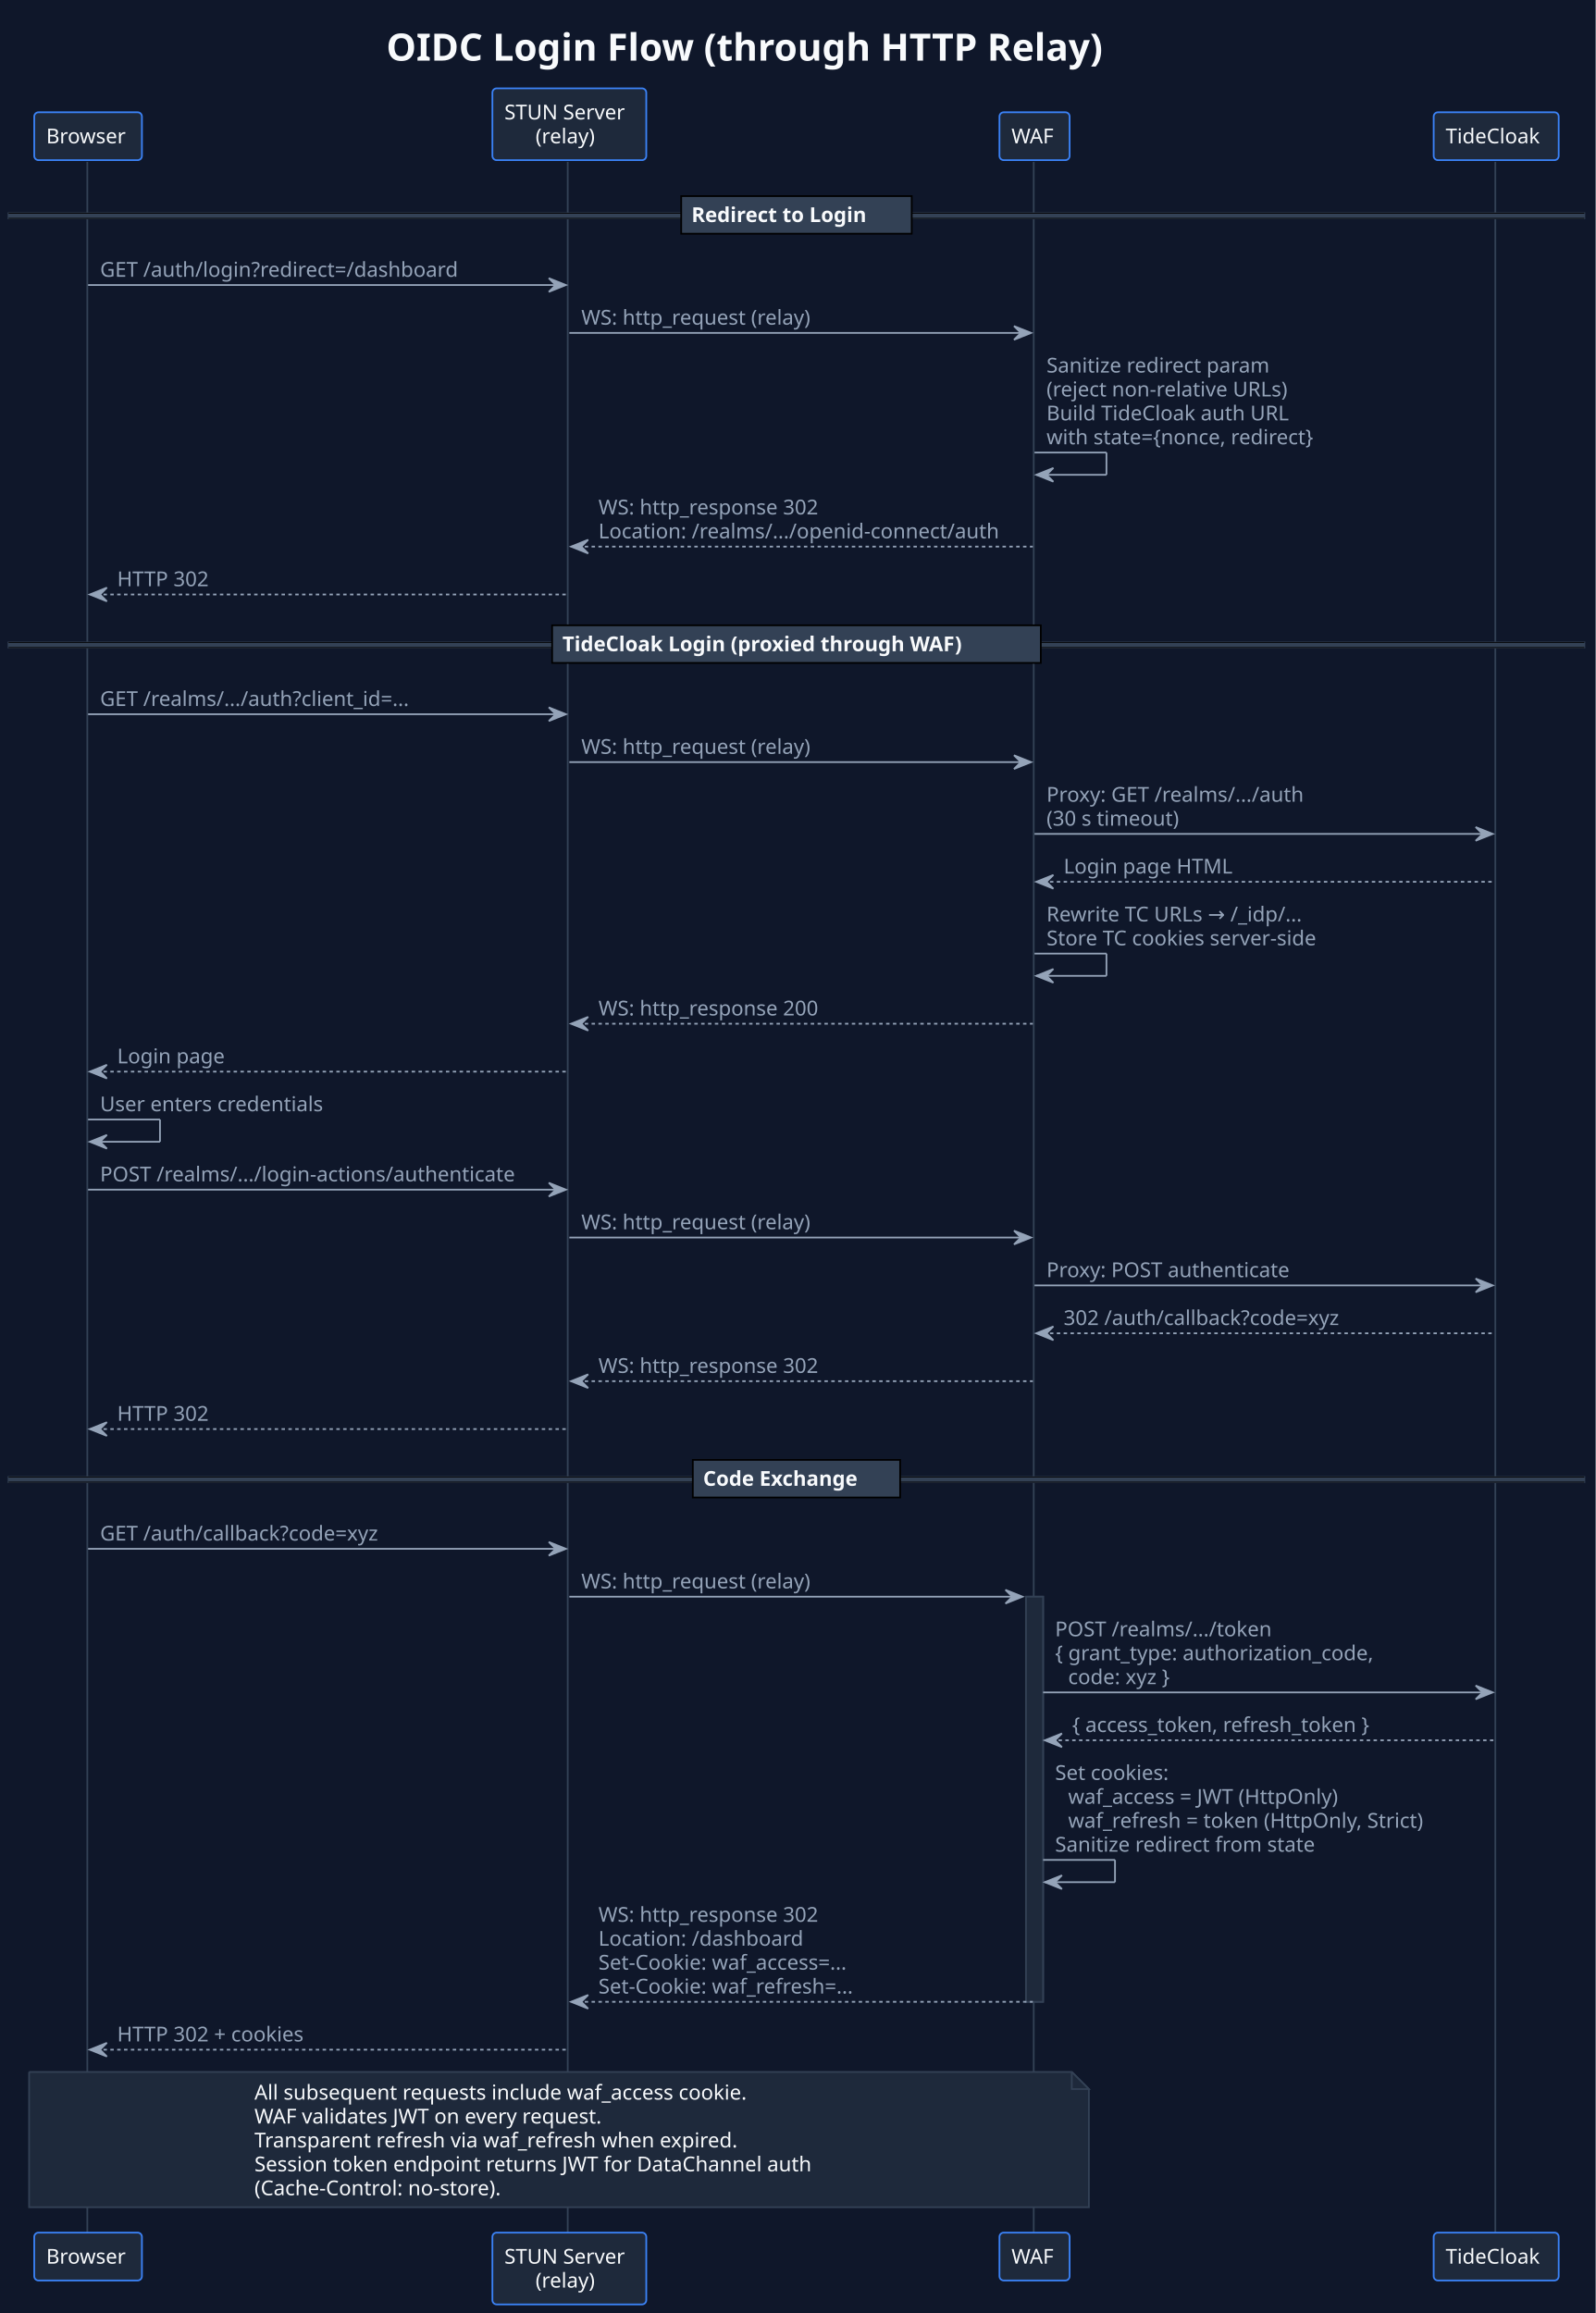
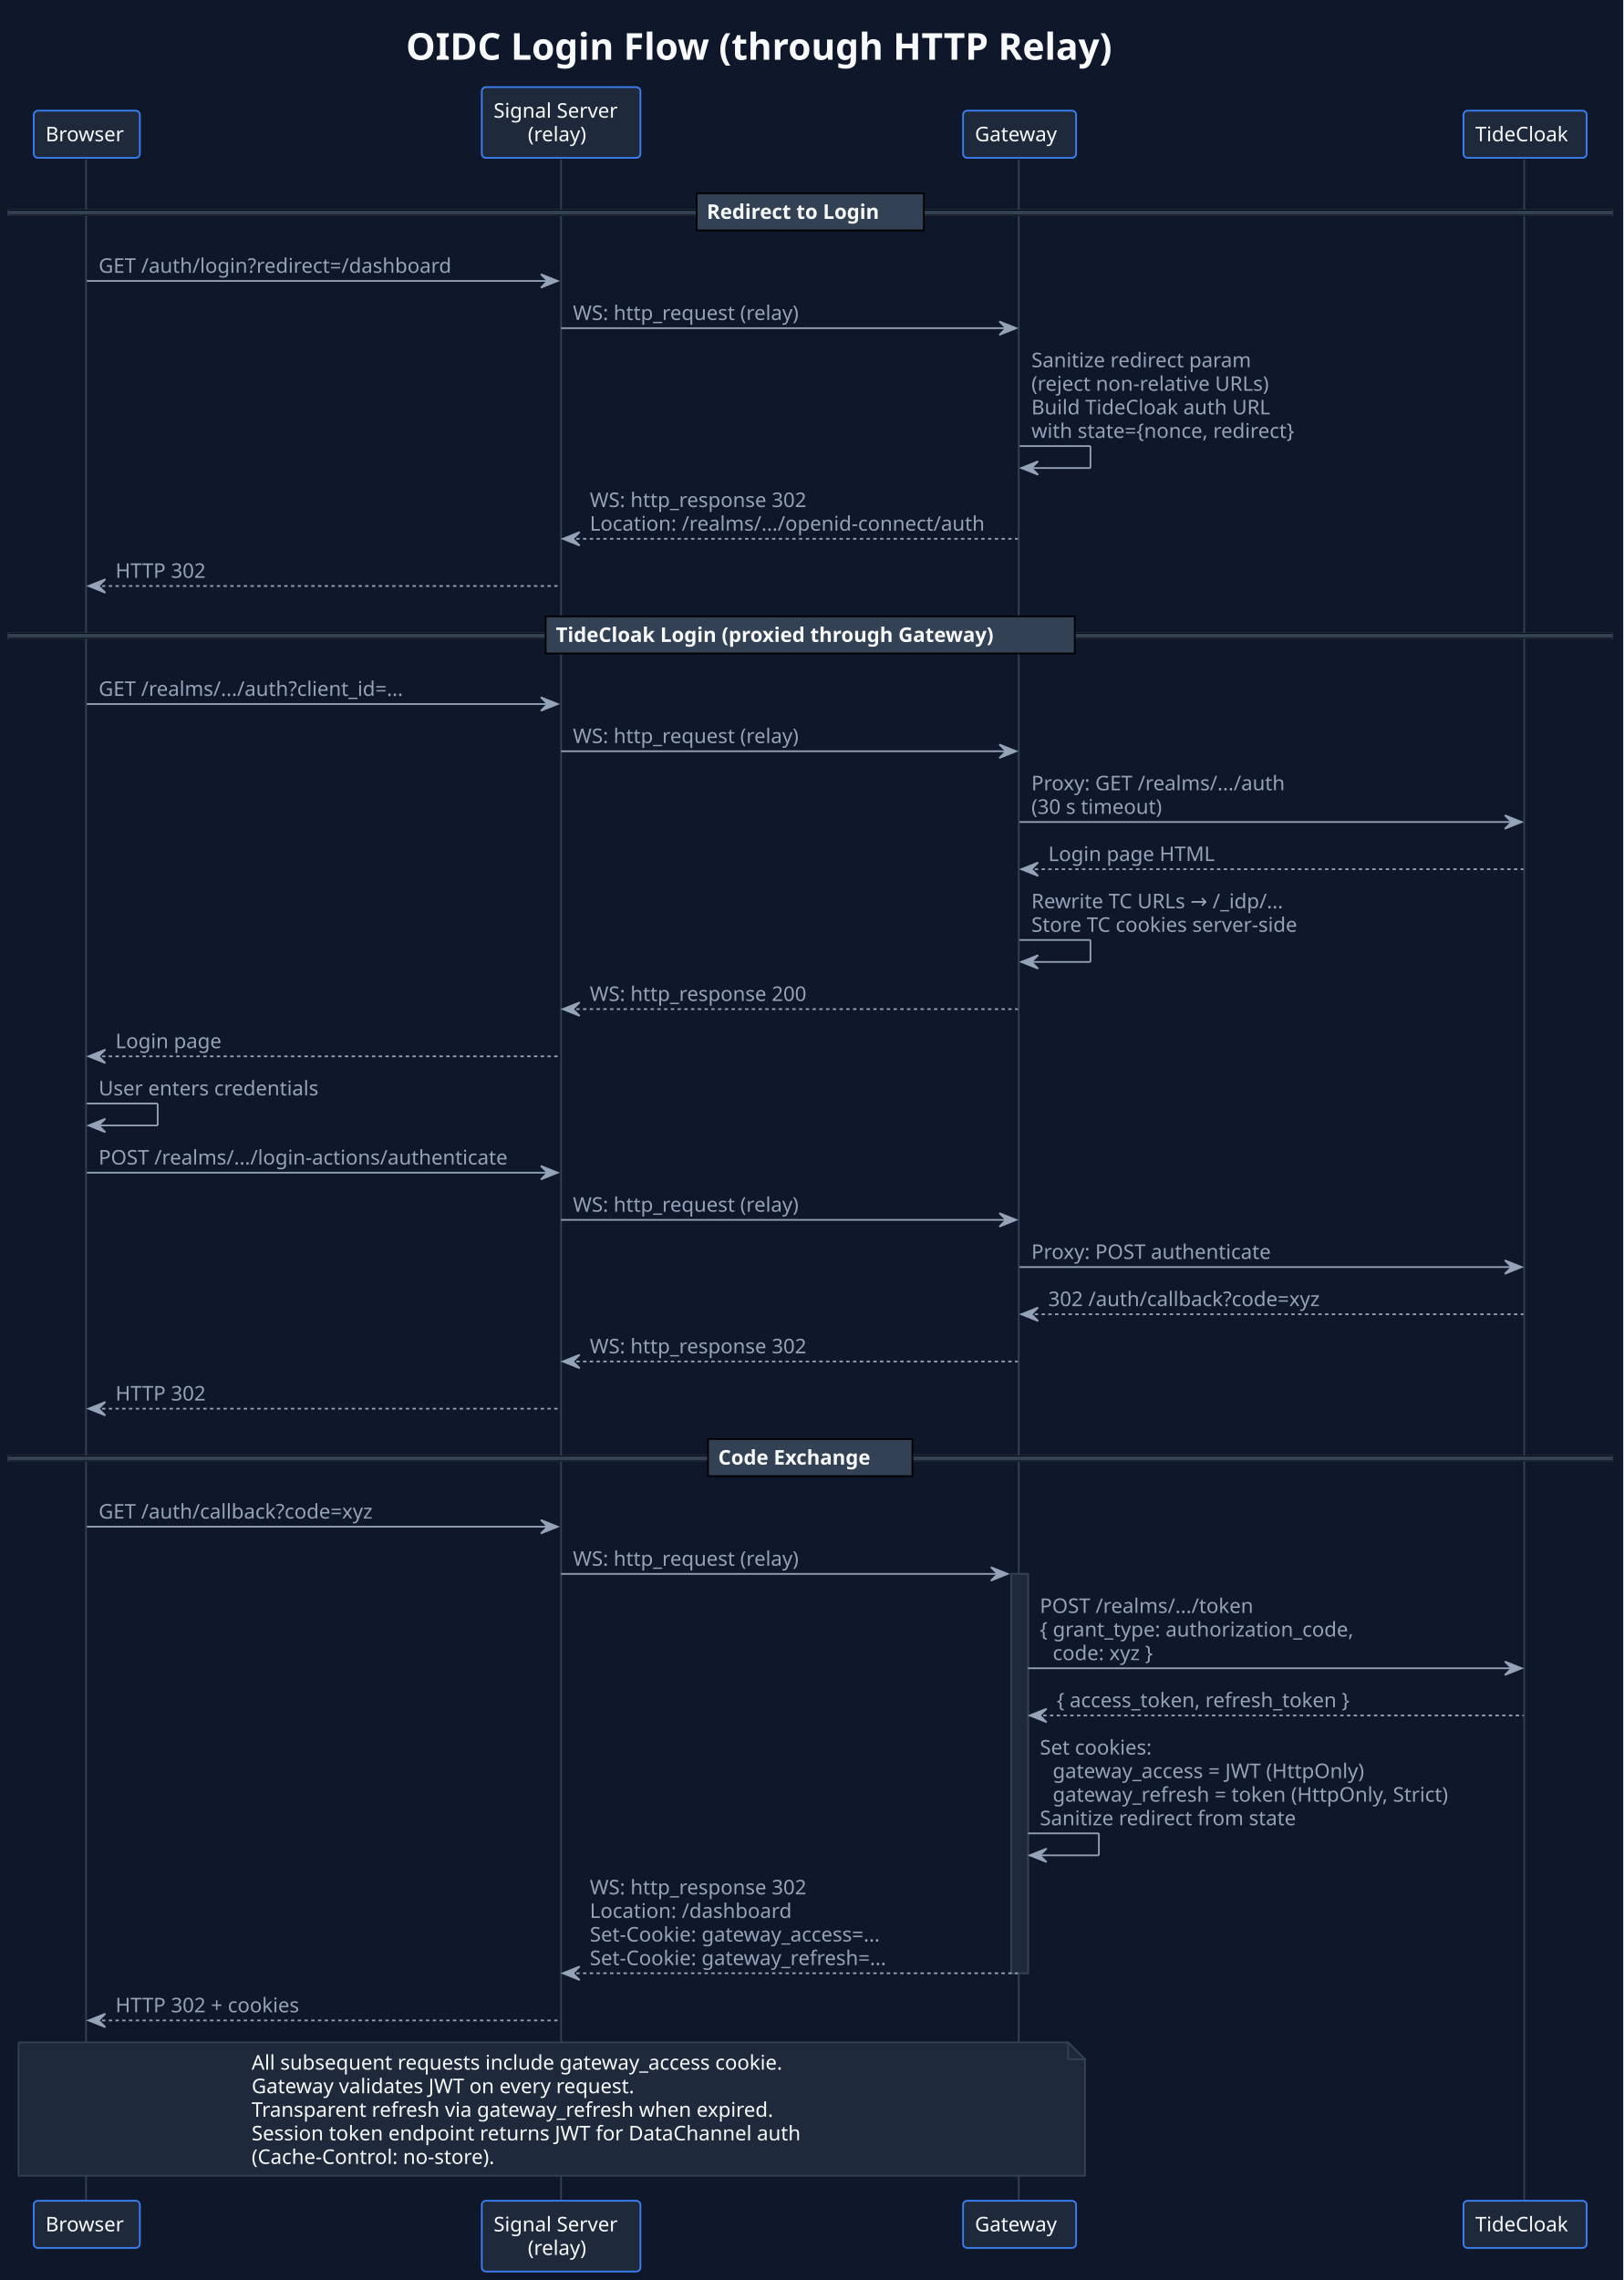
- <svg xmlns="http://www.w3.org/2000/svg" contentStyleType="text/css" height="1351px" preserveAspectRatio="none" style="width:932px;height:1351px;background:#0F172A;" version="1.1" viewBox="0 0 932 1351" width="932px" zoomAndPan="magnify">
+ <svg xmlns="http://www.w3.org/2000/svg" contentStyleType="text/css" height="1351px" preserveAspectRatio="none" style="width:962px;height:1351px;background:#0F172A;" version="1.1" viewBox="0 0 962 1351" width="962px" zoomAndPan="magnify">
  <defs />
  <g>
-     <rect fill="#0F172A" height="1351" style="stroke:none;stroke-width:1;" width="932" x="0" y="0" />
-     <text fill="#F8FAFC" font-family="Segoe UI" font-size="22" font-weight="bold" lengthAdjust="spacing" textLength="478.146" x="225.63" y="35.421">OIDC Login Flow (through HTTP Relay)</text>
-     <rect fill="#1E293B" height="236.625" style="stroke:#334155;stroke-width:1;" width="10" x="599.254" y="932.609" />
-     <line style="stroke:#334155;stroke-width:1;" x1="51" x2="51" y1="94.547" y2="1305.047" />
-     <line style="stroke:#334155;stroke-width:1;" x1="331.601" x2="331.601" y1="94.547" y2="1305.047" />
-     <line style="stroke:#334155;stroke-width:1;" x1="603.766" x2="603.766" y1="94.547" y2="1305.047" />
-     <line style="stroke:#334155;stroke-width:1;" x1="873.384" x2="873.384" y1="94.547" y2="1305.047" />
-     <rect fill="#1E293B" height="27.969" rx="2.5" ry="2.5" style="stroke:#3B82F6;stroke-width:1;" width="62.891" x="20" y="65.578" />
+     <rect fill="#0F172A" height="1351" style="stroke:none;stroke-width:1.0;" width="962" x="0" y="0" />
+     <text fill="#F8FAFC" font-family="Segoe UI" font-size="22" font-weight="bold" lengthAdjust="spacing" textLength="478.146" x="240.598" y="35.421">OIDC Login Flow (through HTTP Relay)</text>
+     <rect fill="#1E293B" height="236.625" style="stroke:#334155;stroke-width:1.0;" width="10" x="599.254" y="932.609" />
+     <line style="stroke:#334155;stroke-width:1.0;" x1="51" x2="51" y1="94.547" y2="1305.047" />
+     <line style="stroke:#334155;stroke-width:1.0;" x1="332.523" x2="332.523" y1="94.547" y2="1305.047" />
+     <line style="stroke:#334155;stroke-width:1.0;" x1="603.749" x2="603.749" y1="94.547" y2="1305.047" />
+     <line style="stroke:#334155;stroke-width:1.0;" x1="903.319" x2="903.319" y1="94.547" y2="1305.047" />
+     <rect fill="#1E293B" height="27.969" rx="2.5" ry="2.5" style="stroke:#3B82F6;stroke-width:1.0;" width="62.891" x="20" y="65.578" />
    <text fill="#F8FAFC" font-family="Segoe UI" font-size="12" lengthAdjust="spacing" textLength="48.891" x="27" y="83.717">Browser</text>
-     <rect fill="#1E293B" height="27.969" rx="2.5" ry="2.5" style="stroke:#3B82F6;stroke-width:1;" width="62.891" x="20" y="1304.047" />
+     <rect fill="#1E293B" height="27.969" rx="2.5" ry="2.5" style="stroke:#3B82F6;stroke-width:1.0;" width="62.891" x="20" y="1304.047" />
    <text fill="#F8FAFC" font-family="Segoe UI" font-size="12" lengthAdjust="spacing" textLength="48.891" x="27" y="1322.186">Browser</text>
-     <rect fill="#1E293B" height="41.938" rx="2.5" ry="2.5" style="stroke:#3B82F6;stroke-width:1;" width="89.873" x="287.601" y="51.609" />
-     <text fill="#F8FAFC" font-family="Segoe UI" font-size="12" lengthAdjust="spacing" textLength="75.873" x="294.601" y="69.748">STUN Server</text>
+     <rect fill="#1E293B" height="41.938" rx="2.5" ry="2.5" style="stroke:#3B82F6;stroke-width:1.0;" width="94.027" x="285.523" y="51.609" />
+     <text fill="#F8FAFC" font-family="Segoe UI" font-size="12" lengthAdjust="spacing" textLength="80.027" x="292.523" y="69.748">Signal Server</text>
    <text fill="#F8FAFC" font-family="Segoe UI" font-size="12" lengthAdjust="spacing" textLength="39.469" x="312.803" y="83.717">(relay)</text>
-     <rect fill="#1E293B" height="41.938" rx="2.5" ry="2.5" style="stroke:#3B82F6;stroke-width:1;" width="89.873" x="287.601" y="1304.047" />
-     <text fill="#F8FAFC" font-family="Segoe UI" font-size="12" lengthAdjust="spacing" textLength="75.873" x="294.601" y="1322.186">STUN Server</text>
+     <rect fill="#1E293B" height="41.938" rx="2.5" ry="2.5" style="stroke:#3B82F6;stroke-width:1.0;" width="94.027" x="285.523" y="1304.047" />
+     <text fill="#F8FAFC" font-family="Segoe UI" font-size="12" lengthAdjust="spacing" textLength="80.027" x="292.523" y="1322.186">Signal Server</text>
    <text fill="#F8FAFC" font-family="Segoe UI" font-size="12" lengthAdjust="spacing" textLength="39.469" x="312.803" y="1336.154">(relay)</text>
-     <rect fill="#1E293B" height="27.969" rx="2.5" ry="2.5" style="stroke:#3B82F6;stroke-width:1;" width="40.977" x="583.766" y="65.578" />
-     <text fill="#F8FAFC" font-family="Segoe UI" font-size="12" lengthAdjust="spacing" textLength="26.977" x="590.766" y="83.717">WAF</text>
-     <rect fill="#1E293B" height="27.969" rx="2.5" ry="2.5" style="stroke:#3B82F6;stroke-width:1;" width="40.977" x="583.766" y="1304.047" />
-     <text fill="#F8FAFC" font-family="Segoe UI" font-size="12" lengthAdjust="spacing" textLength="26.977" x="590.766" y="1322.186">WAF</text>
-     <rect fill="#1E293B" height="27.969" rx="2.5" ry="2.5" style="stroke:#3B82F6;stroke-width:1;" width="73.022" x="837.384" y="65.578" />
-     <text fill="#F8FAFC" font-family="Segoe UI" font-size="12" lengthAdjust="spacing" textLength="59.022" x="844.384" y="83.717">TideCloak</text>
-     <rect fill="#1E293B" height="27.969" rx="2.5" ry="2.5" style="stroke:#3B82F6;stroke-width:1;" width="73.022" x="837.384" y="1304.047" />
-     <text fill="#F8FAFC" font-family="Segoe UI" font-size="12" lengthAdjust="spacing" textLength="59.022" x="844.384" y="1322.186">TideCloak</text>
-     <rect fill="#1E293B" height="236.625" style="stroke:#334155;stroke-width:1;" width="10" x="599.254" y="932.609" />
-     <rect fill="#334155" height="3" style="stroke:#334155;stroke-width:1;" width="920.405" x="5" y="124.531" />
-     <line style="stroke:#000000;stroke-width:0.5;" x1="5" x2="925.405" y1="124.531" y2="124.531" />
-     <line style="stroke:#000000;stroke-width:0.5;" x1="5" x2="925.405" y1="127.531" y2="127.531" />
-     <rect fill="#334155" height="21.969" style="stroke:#000000;stroke-width:1;" width="134.639" x="397.883" y="114.547" />
-     <text fill="#F8FAFC" font-family="Segoe UI" font-size="12" font-weight="bold" lengthAdjust="spacing" textLength="116.461" x="403.883" y="129.685">Redirect to Login</text>
-     <polygon fill="#94A3B8" points="320.537,162.484,330.537,166.484,320.537,170.484,324.537,166.484" style="stroke:#94A3B8;stroke-width:1;" />
-     <line style="stroke:#94A3B8;stroke-width:1;" x1="51.445" x2="326.537" y1="166.484" y2="166.484" />
+     <rect fill="#1E293B" height="27.969" rx="2.5" ry="2.5" style="stroke:#3B82F6;stroke-width:1.0;" width="67.01" x="570.749" y="65.578" />
+     <text fill="#F8FAFC" font-family="Segoe UI" font-size="12" lengthAdjust="spacing" textLength="53.01" x="577.749" y="83.717">Gateway</text>
+     <rect fill="#1E293B" height="27.969" rx="2.5" ry="2.5" style="stroke:#3B82F6;stroke-width:1.0;" width="67.01" x="570.749" y="1304.047" />
+     <text fill="#F8FAFC" font-family="Segoe UI" font-size="12" lengthAdjust="spacing" textLength="53.01" x="577.749" y="1322.186">Gateway</text>
+     <rect fill="#1E293B" height="27.969" rx="2.5" ry="2.5" style="stroke:#3B82F6;stroke-width:1.0;" width="73.022" x="867.319" y="65.578" />
+     <text fill="#F8FAFC" font-family="Segoe UI" font-size="12" lengthAdjust="spacing" textLength="59.022" x="874.319" y="83.717">TideCloak</text>
+     <rect fill="#1E293B" height="27.969" rx="2.5" ry="2.5" style="stroke:#3B82F6;stroke-width:1.0;" width="73.022" x="867.319" y="1304.047" />
+     <text fill="#F8FAFC" font-family="Segoe UI" font-size="12" lengthAdjust="spacing" textLength="59.022" x="874.319" y="1322.186">TideCloak</text>
+     <rect fill="#1E293B" height="236.625" style="stroke:#334155;stroke-width:1.0;" width="10" x="599.254" y="932.609" />
+     <rect fill="#334155" height="3" style="stroke:#334155;stroke-width:1.0;" width="950.341" x="5" y="124.531" />
+     <line style="stroke:#000000;stroke-width:0.5;" x1="5" x2="955.341" y1="124.531" y2="124.531" />
+     <line style="stroke:#000000;stroke-width:0.5;" x1="5" x2="955.341" y1="127.531" y2="127.531" />
+     <rect fill="#334155" height="21.969" style="stroke:#000000;stroke-width:1.0;" width="134.639" x="412.851" y="114.547" />
+     <text fill="#F8FAFC" font-family="Segoe UI" font-size="12" font-weight="bold" lengthAdjust="spacing" textLength="116.461" x="418.851" y="129.685">Redirect to Login</text>
+     <polygon fill="#94A3B8" points="320.537,162.484,330.537,166.484,320.537,170.484,324.537,166.484" style="stroke:#94A3B8;stroke-width:1.0;" />
+     <line style="stroke:#94A3B8;stroke-width:1.0;" x1="51.445" x2="326.537" y1="166.484" y2="166.484" />
    <text fill="#94A3B8" font-family="Segoe UI" font-size="12" lengthAdjust="spacing" textLength="223.658" x="58.445" y="161.654">GET /auth/login?redirect=/dashboard</text>
-     <polygon fill="#94A3B8" points="592.254,190.453,602.254,194.453,592.254,198.453,596.254,194.453" style="stroke:#94A3B8;stroke-width:1;" />
-     <line style="stroke:#94A3B8;stroke-width:1;" x1="332.537" x2="598.254" y1="194.453" y2="194.453" />
+     <polygon fill="#94A3B8" points="592.254,190.453,602.254,194.453,592.254,198.453,596.254,194.453" style="stroke:#94A3B8;stroke-width:1.0;" />
+     <line style="stroke:#94A3B8;stroke-width:1.0;" x1="332.537" x2="598.254" y1="194.453" y2="194.453" />
    <text fill="#94A3B8" font-family="Segoe UI" font-size="12" lengthAdjust="spacing" textLength="147.135" x="339.537" y="189.623">WS: http_request (relay)</text>
-     <line style="stroke:#94A3B8;stroke-width:1;" x1="604.254" x2="646.254" y1="264.328" y2="264.328" />
-     <line style="stroke:#94A3B8;stroke-width:1;" x1="646.254" x2="646.254" y1="264.328" y2="277.328" />
-     <line style="stroke:#94A3B8;stroke-width:1;" x1="605.254" x2="646.254" y1="277.328" y2="277.328" />
-     <polygon fill="#94A3B8" points="615.254,273.328,605.254,277.328,615.254,281.328,611.254,277.328" style="stroke:#94A3B8;stroke-width:1;" />
+     <line style="stroke:#94A3B8;stroke-width:1.0;" x1="604.254" x2="646.254" y1="264.328" y2="264.328" />
+     <line style="stroke:#94A3B8;stroke-width:1.0;" x1="646.254" x2="646.254" y1="264.328" y2="277.328" />
+     <line style="stroke:#94A3B8;stroke-width:1.0;" x1="605.254" x2="646.254" y1="277.328" y2="277.328" />
+     <polygon fill="#94A3B8" points="615.254,273.328,605.254,277.328,615.254,281.328,611.254,277.328" style="stroke:#94A3B8;stroke-width:1.0;" />
    <text fill="#94A3B8" font-family="Segoe UI" font-size="12" lengthAdjust="spacing" textLength="141.094" x="611.254" y="217.592">Sanitize redirect param</text>
    <text fill="#94A3B8" font-family="Segoe UI" font-size="12" lengthAdjust="spacing" textLength="153.797" x="611.254" y="231.56">(reject non-relative URLs)</text>
    <text fill="#94A3B8" font-family="Segoe UI" font-size="12" lengthAdjust="spacing" textLength="151.664" x="611.254" y="245.529">Build TideCloak auth URL</text>
    <text fill="#94A3B8" font-family="Segoe UI" font-size="12" lengthAdjust="spacing" textLength="176.045" x="611.254" y="259.498">with state={nonce, redirect}</text>
-     <polygon fill="#94A3B8" points="343.537,315.266,333.537,319.266,343.537,323.266,339.537,319.266" style="stroke:#94A3B8;stroke-width:1;" />
-     <line style="stroke:#94A3B8;stroke-width:1;stroke-dasharray:2.0,2.0;" x1="337.537" x2="603.254" y1="319.266" y2="319.266" />
+     <polygon fill="#94A3B8" points="343.537,315.266,333.537,319.266,343.537,323.266,339.537,319.266" style="stroke:#94A3B8;stroke-width:1.0;" />
+     <line style="stroke:#94A3B8;stroke-width:1.0;stroke-dasharray:2.0,2.0;" x1="337.537" x2="603.254" y1="319.266" y2="319.266" />
    <text fill="#94A3B8" font-family="Segoe UI" font-size="12" lengthAdjust="spacing" textLength="139.459" x="349.537" y="300.467">WS: http_response 302</text>
    <text fill="#94A3B8" font-family="Segoe UI" font-size="12" lengthAdjust="spacing" textLength="247.717" x="349.537" y="314.435">Location: /realms/.../openid-connect/auth</text>
-     <polygon fill="#94A3B8" points="62.445,343.234,52.445,347.234,62.445,351.234,58.445,347.234" style="stroke:#94A3B8;stroke-width:1;" />
-     <line style="stroke:#94A3B8;stroke-width:1;stroke-dasharray:2.0,2.0;" x1="56.445" x2="331.537" y1="347.234" y2="347.234" />
+     <polygon fill="#94A3B8" points="62.445,343.234,52.445,347.234,62.445,351.234,58.445,347.234" style="stroke:#94A3B8;stroke-width:1.0;" />
+     <line style="stroke:#94A3B8;stroke-width:1.0;stroke-dasharray:2.0,2.0;" x1="56.445" x2="331.537" y1="347.234" y2="347.234" />
    <text fill="#94A3B8" font-family="Segoe UI" font-size="12" lengthAdjust="spacing" textLength="57.639" x="68.445" y="342.404">HTTP 302</text>
-     <rect fill="#334155" height="3" style="stroke:#334155;stroke-width:1;" width="920.405" x="5" y="375.219" />
-     <line style="stroke:#000000;stroke-width:0.5;" x1="5" x2="925.405" y1="375.219" y2="375.219" />
-     <line style="stroke:#000000;stroke-width:0.5;" x1="5" x2="925.405" y1="378.219" y2="378.219" />
-     <rect fill="#334155" height="21.969" style="stroke:#000000;stroke-width:1;" width="285.435" x="322.485" y="365.234" />
-     <text fill="#F8FAFC" font-family="Segoe UI" font-size="12" font-weight="bold" lengthAdjust="spacing" textLength="267.258" x="328.485" y="380.373">TideCloak Login (proxied through WAF)</text>
-     <polygon fill="#94A3B8" points="320.537,413.172,330.537,417.172,320.537,421.172,324.537,417.172" style="stroke:#94A3B8;stroke-width:1;" />
-     <line style="stroke:#94A3B8;stroke-width:1;" x1="51.445" x2="326.537" y1="417.172" y2="417.172" />
+     <rect fill="#334155" height="3" style="stroke:#334155;stroke-width:1.0;" width="950.341" x="5" y="375.219" />
+     <line style="stroke:#000000;stroke-width:0.5;" x1="5" x2="955.341" y1="375.219" y2="375.219" />
+     <line style="stroke:#000000;stroke-width:0.5;" x1="5" x2="955.341" y1="378.219" y2="378.219" />
+     <rect fill="#334155" height="21.969" style="stroke:#000000;stroke-width:1.0;" width="313.543" x="323.399" y="365.234" />
+     <text fill="#F8FAFC" font-family="Segoe UI" font-size="12" font-weight="bold" lengthAdjust="spacing" textLength="295.365" x="329.399" y="380.373">TideCloak Login (proxied through Gateway)</text>
+     <polygon fill="#94A3B8" points="320.537,413.172,330.537,417.172,320.537,421.172,324.537,417.172" style="stroke:#94A3B8;stroke-width:1.0;" />
+     <line style="stroke:#94A3B8;stroke-width:1.0;" x1="51.445" x2="326.537" y1="417.172" y2="417.172" />
    <text fill="#94A3B8" font-family="Segoe UI" font-size="12" lengthAdjust="spacing" textLength="197.59" x="58.445" y="412.342">GET /realms/.../auth?client_id=...</text>
-     <polygon fill="#94A3B8" points="592.254,441.141,602.254,445.141,592.254,449.141,596.254,445.141" style="stroke:#94A3B8;stroke-width:1;" />
-     <line style="stroke:#94A3B8;stroke-width:1;" x1="332.537" x2="598.254" y1="445.141" y2="445.141" />
+     <polygon fill="#94A3B8" points="592.254,441.141,602.254,445.141,592.254,449.141,596.254,445.141" style="stroke:#94A3B8;stroke-width:1.0;" />
+     <line style="stroke:#94A3B8;stroke-width:1.0;" x1="332.537" x2="598.254" y1="445.141" y2="445.141" />
    <text fill="#94A3B8" font-family="Segoe UI" font-size="12" lengthAdjust="spacing" textLength="147.135" x="339.537" y="440.31">WS: http_request (relay)</text>
-     <polygon fill="#94A3B8" points="861.894,483.078,871.894,487.078,861.894,491.078,865.894,487.078" style="stroke:#94A3B8;stroke-width:1;" />
-     <line style="stroke:#94A3B8;stroke-width:1;" x1="604.254" x2="867.894" y1="487.078" y2="487.078" />
+     <polygon fill="#94A3B8" points="891.83,483.078,901.83,487.078,891.83,491.078,895.83,487.078" style="stroke:#94A3B8;stroke-width:1.0;" />
+     <line style="stroke:#94A3B8;stroke-width:1.0;" x1="604.254" x2="897.83" y1="487.078" y2="487.078" />
    <text fill="#94A3B8" font-family="Segoe UI" font-size="12" lengthAdjust="spacing" textLength="161.385" x="611.254" y="468.279">Proxy: GET /realms/.../auth</text>
    <text fill="#94A3B8" font-family="Segoe UI" font-size="12" lengthAdjust="spacing" textLength="85.277" x="611.254" y="482.248">(30 s timeout)</text>
-     <polygon fill="#94A3B8" points="615.254,511.047,605.254,515.047,615.254,519.047,611.254,515.047" style="stroke:#94A3B8;stroke-width:1;" />
-     <line style="stroke:#94A3B8;stroke-width:1;stroke-dasharray:2.0,2.0;" x1="609.254" x2="872.894" y1="515.047" y2="515.047" />
+     <polygon fill="#94A3B8" points="615.254,511.047,605.254,515.047,615.254,519.047,611.254,515.047" style="stroke:#94A3B8;stroke-width:1.0;" />
+     <line style="stroke:#94A3B8;stroke-width:1.0;stroke-dasharray:2.0,2.0;" x1="609.254" x2="902.83" y1="515.047" y2="515.047" />
    <text fill="#94A3B8" font-family="Segoe UI" font-size="12" lengthAdjust="spacing" textLength="103.576" x="621.254" y="510.217">Login page HTML</text>
-     <line style="stroke:#94A3B8;stroke-width:1;" x1="604.254" x2="646.254" y1="556.984" y2="556.984" />
-     <line style="stroke:#94A3B8;stroke-width:1;" x1="646.254" x2="646.254" y1="556.984" y2="569.984" />
-     <line style="stroke:#94A3B8;stroke-width:1;" x1="605.254" x2="646.254" y1="569.984" y2="569.984" />
-     <polygon fill="#94A3B8" points="615.254,565.984,605.254,569.984,615.254,573.984,611.254,569.984" style="stroke:#94A3B8;stroke-width:1;" />
+     <line style="stroke:#94A3B8;stroke-width:1.0;" x1="604.254" x2="646.254" y1="556.984" y2="556.984" />
+     <line style="stroke:#94A3B8;stroke-width:1.0;" x1="646.254" x2="646.254" y1="556.984" y2="569.984" />
+     <line style="stroke:#94A3B8;stroke-width:1.0;" x1="605.254" x2="646.254" y1="569.984" y2="569.984" />
+     <polygon fill="#94A3B8" points="615.254,565.984,605.254,569.984,615.254,573.984,611.254,569.984" style="stroke:#94A3B8;stroke-width:1.0;" />
    <text fill="#94A3B8" font-family="Segoe UI" font-size="12" lengthAdjust="spacing" textLength="161.068" x="611.254" y="538.186">Rewrite TC URLs → /_idp/...</text>
    <text fill="#94A3B8" font-family="Segoe UI" font-size="12" lengthAdjust="spacing" textLength="171.234" x="611.254" y="552.154">Store TC cookies server-side</text>
-     <polygon fill="#94A3B8" points="343.537,593.953,333.537,597.953,343.537,601.953,339.537,597.953" style="stroke:#94A3B8;stroke-width:1;" />
-     <line style="stroke:#94A3B8;stroke-width:1;stroke-dasharray:2.0,2.0;" x1="337.537" x2="603.254" y1="597.953" y2="597.953" />
+     <polygon fill="#94A3B8" points="343.537,593.953,333.537,597.953,343.537,601.953,339.537,597.953" style="stroke:#94A3B8;stroke-width:1.0;" />
+     <line style="stroke:#94A3B8;stroke-width:1.0;stroke-dasharray:2.0,2.0;" x1="337.537" x2="603.254" y1="597.953" y2="597.953" />
    <text fill="#94A3B8" font-family="Segoe UI" font-size="12" lengthAdjust="spacing" textLength="139.459" x="349.537" y="593.123">WS: http_response 200</text>
-     <polygon fill="#94A3B8" points="62.445,621.922,52.445,625.922,62.445,629.922,58.445,625.922" style="stroke:#94A3B8;stroke-width:1;" />
-     <line style="stroke:#94A3B8;stroke-width:1;stroke-dasharray:2.0,2.0;" x1="56.445" x2="331.537" y1="625.922" y2="625.922" />
+     <polygon fill="#94A3B8" points="62.445,621.922,52.445,625.922,62.445,629.922,58.445,625.922" style="stroke:#94A3B8;stroke-width:1.0;" />
+     <line style="stroke:#94A3B8;stroke-width:1.0;stroke-dasharray:2.0,2.0;" x1="56.445" x2="331.537" y1="625.922" y2="625.922" />
    <text fill="#94A3B8" font-family="Segoe UI" font-size="12" lengthAdjust="spacing" textLength="66.369" x="68.445" y="621.092">Login page</text>
-     <line style="stroke:#94A3B8;stroke-width:1;" x1="51.445" x2="93.445" y1="653.891" y2="653.891" />
-     <line style="stroke:#94A3B8;stroke-width:1;" x1="93.445" x2="93.445" y1="653.891" y2="666.891" />
-     <line style="stroke:#94A3B8;stroke-width:1;" x1="52.445" x2="93.445" y1="666.891" y2="666.891" />
-     <polygon fill="#94A3B8" points="62.445,662.891,52.445,666.891,62.445,670.891,58.445,666.891" style="stroke:#94A3B8;stroke-width:1;" />
+     <line style="stroke:#94A3B8;stroke-width:1.0;" x1="51.445" x2="93.445" y1="653.891" y2="653.891" />
+     <line style="stroke:#94A3B8;stroke-width:1.0;" x1="93.445" x2="93.445" y1="653.891" y2="666.891" />
+     <line style="stroke:#94A3B8;stroke-width:1.0;" x1="52.445" x2="93.445" y1="666.891" y2="666.891" />
+     <polygon fill="#94A3B8" points="62.445,662.891,52.445,666.891,62.445,670.891,58.445,666.891" style="stroke:#94A3B8;stroke-width:1.0;" />
    <text fill="#94A3B8" font-family="Segoe UI" font-size="12" lengthAdjust="spacing" textLength="139.74" x="58.445" y="649.061">User enters credentials</text>
-     <polygon fill="#94A3B8" points="320.537,690.859,330.537,694.859,320.537,698.859,324.537,694.859" style="stroke:#94A3B8;stroke-width:1;" />
-     <line style="stroke:#94A3B8;stroke-width:1;" x1="51.445" x2="326.537" y1="694.859" y2="694.859" />
+     <polygon fill="#94A3B8" points="320.537,690.859,330.537,694.859,320.537,698.859,324.537,694.859" style="stroke:#94A3B8;stroke-width:1.0;" />
+     <line style="stroke:#94A3B8;stroke-width:1.0;" x1="51.445" x2="326.537" y1="694.859" y2="694.859" />
    <text fill="#94A3B8" font-family="Segoe UI" font-size="12" lengthAdjust="spacing" textLength="257.092" x="58.445" y="690.029">POST /realms/.../login-actions/authenticate</text>
-     <polygon fill="#94A3B8" points="592.254,718.828,602.254,722.828,592.254,726.828,596.254,722.828" style="stroke:#94A3B8;stroke-width:1;" />
-     <line style="stroke:#94A3B8;stroke-width:1;" x1="332.537" x2="598.254" y1="722.828" y2="722.828" />
+     <polygon fill="#94A3B8" points="592.254,718.828,602.254,722.828,592.254,726.828,596.254,722.828" style="stroke:#94A3B8;stroke-width:1.0;" />
+     <line style="stroke:#94A3B8;stroke-width:1.0;" x1="332.537" x2="598.254" y1="722.828" y2="722.828" />
    <text fill="#94A3B8" font-family="Segoe UI" font-size="12" lengthAdjust="spacing" textLength="147.135" x="339.537" y="717.998">WS: http_request (relay)</text>
-     <polygon fill="#94A3B8" points="861.894,746.797,871.894,750.797,861.894,754.797,865.894,750.797" style="stroke:#94A3B8;stroke-width:1;" />
-     <line style="stroke:#94A3B8;stroke-width:1;" x1="604.254" x2="867.894" y1="750.797" y2="750.797" />
+     <polygon fill="#94A3B8" points="891.83,746.797,901.83,750.797,891.83,754.797,895.83,750.797" style="stroke:#94A3B8;stroke-width:1.0;" />
+     <line style="stroke:#94A3B8;stroke-width:1.0;" x1="604.254" x2="897.83" y1="750.797" y2="750.797" />
    <text fill="#94A3B8" font-family="Segoe UI" font-size="12" lengthAdjust="spacing" textLength="153.352" x="611.254" y="745.967">Proxy: POST authenticate</text>
-     <polygon fill="#94A3B8" points="615.254,774.766,605.254,778.766,615.254,782.766,611.254,778.766" style="stroke:#94A3B8;stroke-width:1;" />
-     <line style="stroke:#94A3B8;stroke-width:1;stroke-dasharray:2.0,2.0;" x1="609.254" x2="872.894" y1="778.766" y2="778.766" />
+     <polygon fill="#94A3B8" points="615.254,774.766,605.254,778.766,615.254,782.766,611.254,778.766" style="stroke:#94A3B8;stroke-width:1.0;" />
+     <line style="stroke:#94A3B8;stroke-width:1.0;stroke-dasharray:2.0,2.0;" x1="609.254" x2="902.83" y1="778.766" y2="778.766" />
    <text fill="#94A3B8" font-family="Segoe UI" font-size="12" lengthAdjust="spacing" textLength="177.076" x="621.254" y="773.936">302 /auth/callback?code=xyz</text>
-     <polygon fill="#94A3B8" points="343.537,802.734,333.537,806.734,343.537,810.734,339.537,806.734" style="stroke:#94A3B8;stroke-width:1;" />
-     <line style="stroke:#94A3B8;stroke-width:1;stroke-dasharray:2.0,2.0;" x1="337.537" x2="603.254" y1="806.734" y2="806.734" />
+     <polygon fill="#94A3B8" points="343.537,802.734,333.537,806.734,343.537,810.734,339.537,806.734" style="stroke:#94A3B8;stroke-width:1.0;" />
+     <line style="stroke:#94A3B8;stroke-width:1.0;stroke-dasharray:2.0,2.0;" x1="337.537" x2="603.254" y1="806.734" y2="806.734" />
    <text fill="#94A3B8" font-family="Segoe UI" font-size="12" lengthAdjust="spacing" textLength="139.459" x="349.537" y="801.904">WS: http_response 302</text>
-     <polygon fill="#94A3B8" points="62.445,830.703,52.445,834.703,62.445,838.703,58.445,834.703" style="stroke:#94A3B8;stroke-width:1;" />
-     <line style="stroke:#94A3B8;stroke-width:1;stroke-dasharray:2.0,2.0;" x1="56.445" x2="331.537" y1="834.703" y2="834.703" />
+     <polygon fill="#94A3B8" points="62.445,830.703,52.445,834.703,62.445,838.703,58.445,834.703" style="stroke:#94A3B8;stroke-width:1.0;" />
+     <line style="stroke:#94A3B8;stroke-width:1.0;stroke-dasharray:2.0,2.0;" x1="56.445" x2="331.537" y1="834.703" y2="834.703" />
    <text fill="#94A3B8" font-family="Segoe UI" font-size="12" lengthAdjust="spacing" textLength="57.639" x="68.445" y="829.873">HTTP 302</text>
-     <rect fill="#334155" height="3" style="stroke:#334155;stroke-width:1;" width="920.405" x="5" y="862.688" />
-     <line style="stroke:#000000;stroke-width:0.5;" x1="5" x2="925.405" y1="862.688" y2="862.688" />
-     <line style="stroke:#000000;stroke-width:0.5;" x1="5" x2="925.405" y1="865.688" y2="865.688" />
-     <rect fill="#334155" height="21.969" style="stroke:#000000;stroke-width:1;" width="121.098" x="404.654" y="852.703" />
-     <text fill="#F8FAFC" font-family="Segoe UI" font-size="12" font-weight="bold" lengthAdjust="spacing" textLength="102.92" x="410.654" y="867.842">Code Exchange</text>
-     <polygon fill="#94A3B8" points="320.537,900.641,330.537,904.641,320.537,908.641,324.537,904.641" style="stroke:#94A3B8;stroke-width:1;" />
-     <line style="stroke:#94A3B8;stroke-width:1;" x1="51.445" x2="326.537" y1="904.641" y2="904.641" />
+     <rect fill="#334155" height="3" style="stroke:#334155;stroke-width:1.0;" width="950.341" x="5" y="862.688" />
+     <line style="stroke:#000000;stroke-width:0.5;" x1="5" x2="955.341" y1="862.688" y2="862.688" />
+     <line style="stroke:#000000;stroke-width:0.5;" x1="5" x2="955.341" y1="865.688" y2="865.688" />
+     <rect fill="#334155" height="21.969" style="stroke:#000000;stroke-width:1.0;" width="121.098" x="419.622" y="852.703" />
+     <text fill="#F8FAFC" font-family="Segoe UI" font-size="12" font-weight="bold" lengthAdjust="spacing" textLength="102.92" x="425.622" y="867.842">Code Exchange</text>
+     <polygon fill="#94A3B8" points="320.537,900.641,330.537,904.641,320.537,908.641,324.537,904.641" style="stroke:#94A3B8;stroke-width:1.0;" />
+     <line style="stroke:#94A3B8;stroke-width:1.0;" x1="51.445" x2="326.537" y1="904.641" y2="904.641" />
    <text fill="#94A3B8" font-family="Segoe UI" font-size="12" lengthAdjust="spacing" textLength="178.383" x="58.445" y="899.811">GET /auth/callback?code=xyz</text>
-     <polygon fill="#94A3B8" points="587.254,928.609,597.254,932.609,587.254,936.609,591.254,932.609" style="stroke:#94A3B8;stroke-width:1;" />
-     <line style="stroke:#94A3B8;stroke-width:1;" x1="332.537" x2="593.254" y1="932.609" y2="932.609" />
+     <polygon fill="#94A3B8" points="587.254,928.609,597.254,932.609,587.254,936.609,591.254,932.609" style="stroke:#94A3B8;stroke-width:1.0;" />
+     <line style="stroke:#94A3B8;stroke-width:1.0;" x1="332.537" x2="593.254" y1="932.609" y2="932.609" />
    <text fill="#94A3B8" font-family="Segoe UI" font-size="12" lengthAdjust="spacing" textLength="147.135" x="339.537" y="927.779">WS: http_request (relay)</text>
-     <polygon fill="#94A3B8" points="861.894,984.516,871.894,988.516,861.894,992.516,865.894,988.516" style="stroke:#94A3B8;stroke-width:1;" />
-     <line style="stroke:#94A3B8;stroke-width:1;" x1="609.254" x2="867.894" y1="988.516" y2="988.516" />
+     <polygon fill="#94A3B8" points="891.83,984.516,901.83,988.516,891.83,992.516,895.83,988.516" style="stroke:#94A3B8;stroke-width:1.0;" />
+     <line style="stroke:#94A3B8;stroke-width:1.0;" x1="609.254" x2="897.83" y1="988.516" y2="988.516" />
    <text fill="#94A3B8" font-family="Segoe UI" font-size="12" lengthAdjust="spacing" textLength="133.945" x="616.254" y="955.748">POST /realms/.../token</text>
    <text fill="#94A3B8" font-family="Segoe UI" font-size="12" lengthAdjust="spacing" textLength="202.6" x="616.254" y="969.717">{ grant_type: authorization_code,</text>
    <text fill="#94A3B8" font-family="Segoe UI" font-size="12" lengthAdjust="spacing" textLength="68.748" x="623.883" y="983.686">code: xyz }</text>
-     <polygon fill="#94A3B8" points="620.254,1012.484,610.254,1016.484,620.254,1020.484,616.254,1016.484" style="stroke:#94A3B8;stroke-width:1;" />
-     <line style="stroke:#94A3B8;stroke-width:1;stroke-dasharray:2.0,2.0;" x1="614.254" x2="872.894" y1="1016.484" y2="1016.484" />
+     <polygon fill="#94A3B8" points="620.254,1012.484,610.254,1016.484,620.254,1020.484,616.254,1016.484" style="stroke:#94A3B8;stroke-width:1.0;" />
+     <line style="stroke:#94A3B8;stroke-width:1.0;stroke-dasharray:2.0,2.0;" x1="614.254" x2="902.83" y1="1016.484" y2="1016.484" />
    <text fill="#94A3B8" font-family="Segoe UI" font-size="12" lengthAdjust="spacing" textLength="193.647" x="626.254" y="1011.654">{ access_token, refresh_token }</text>
-     <line style="stroke:#94A3B8;stroke-width:1;" x1="609.254" x2="651.254" y1="1086.359" y2="1086.359" />
-     <line style="stroke:#94A3B8;stroke-width:1;" x1="651.254" x2="651.254" y1="1086.359" y2="1099.359" />
-     <line style="stroke:#94A3B8;stroke-width:1;" x1="610.254" x2="651.254" y1="1099.359" y2="1099.359" />
-     <polygon fill="#94A3B8" points="620.254,1095.359,610.254,1099.359,620.254,1103.359,616.254,1099.359" style="stroke:#94A3B8;stroke-width:1;" />
+     <line style="stroke:#94A3B8;stroke-width:1.0;" x1="609.254" x2="651.254" y1="1086.359" y2="1086.359" />
+     <line style="stroke:#94A3B8;stroke-width:1.0;" x1="651.254" x2="651.254" y1="1086.359" y2="1099.359" />
+     <line style="stroke:#94A3B8;stroke-width:1.0;" x1="610.254" x2="651.254" y1="1099.359" y2="1099.359" />
+     <polygon fill="#94A3B8" points="620.254,1095.359,610.254,1099.359,620.254,1103.359,616.254,1099.359" style="stroke:#94A3B8;stroke-width:1.0;" />
    <text fill="#94A3B8" font-family="Segoe UI" font-size="12" lengthAdjust="spacing" textLength="72.762" x="616.254" y="1039.623">Set cookies:</text>
-     <text fill="#94A3B8" font-family="Segoe UI" font-size="12" lengthAdjust="spacing" textLength="174.961" x="623.883" y="1053.592">waf_access = JWT (HttpOnly)</text>
-     <text fill="#94A3B8" font-family="Segoe UI" font-size="12" lengthAdjust="spacing" textLength="228.012" x="623.883" y="1067.561">waf_refresh = token (HttpOnly, Strict)</text>
+     <text fill="#94A3B8" font-family="Segoe UI" font-size="12" lengthAdjust="spacing" textLength="204.897" x="623.883" y="1053.592">gateway_access = JWT (HttpOnly)</text>
+     <text fill="#94A3B8" font-family="Segoe UI" font-size="12" lengthAdjust="spacing" textLength="257.947" x="623.883" y="1067.561">gateway_refresh = token (HttpOnly, Strict)</text>
    <text fill="#94A3B8" font-family="Segoe UI" font-size="12" lengthAdjust="spacing" textLength="164.549" x="616.254" y="1081.529">Sanitize redirect from state</text>
-     <polygon fill="#94A3B8" points="343.537,1165.234,333.537,1169.234,343.537,1173.234,339.537,1169.234" style="stroke:#94A3B8;stroke-width:1;" />
-     <line style="stroke:#94A3B8;stroke-width:1;stroke-dasharray:2.0,2.0;" x1="337.537" x2="603.254" y1="1169.234" y2="1169.234" />
+     <polygon fill="#94A3B8" points="343.537,1165.234,333.537,1169.234,343.537,1173.234,339.537,1169.234" style="stroke:#94A3B8;stroke-width:1.0;" />
+     <line style="stroke:#94A3B8;stroke-width:1.0;stroke-dasharray:2.0,2.0;" x1="337.537" x2="603.254" y1="1169.234" y2="1169.234" />
    <text fill="#94A3B8" font-family="Segoe UI" font-size="12" lengthAdjust="spacing" textLength="139.459" x="349.537" y="1122.498">WS: http_response 302</text>
    <text fill="#94A3B8" font-family="Segoe UI" font-size="12" lengthAdjust="spacing" textLength="126.557" x="349.537" y="1136.467">Location: /dashboard</text>
-     <text fill="#94A3B8" font-family="Segoe UI" font-size="12" lengthAdjust="spacing" textLength="161.947" x="349.537" y="1150.436">Set-Cookie: waf_access=...</text>
-     <text fill="#94A3B8" font-family="Segoe UI" font-size="12" lengthAdjust="spacing" textLength="164.227" x="349.537" y="1164.404">Set-Cookie: waf_refresh=...</text>
-     <polygon fill="#94A3B8" points="62.445,1193.203,52.445,1197.203,62.445,1201.203,58.445,1197.203" style="stroke:#94A3B8;stroke-width:1;" />
-     <line style="stroke:#94A3B8;stroke-width:1;stroke-dasharray:2.0,2.0;" x1="56.445" x2="331.537" y1="1197.203" y2="1197.203" />
+     <text fill="#94A3B8" font-family="Segoe UI" font-size="12" lengthAdjust="spacing" textLength="191.883" x="349.537" y="1150.436">Set-Cookie: gateway_access=...</text>
+     <text fill="#94A3B8" font-family="Segoe UI" font-size="12" lengthAdjust="spacing" textLength="194.162" x="349.537" y="1164.404">Set-Cookie: gateway_refresh=...</text>
+     <polygon fill="#94A3B8" points="62.445,1193.203,52.445,1197.203,62.445,1201.203,58.445,1197.203" style="stroke:#94A3B8;stroke-width:1.0;" />
+     <line style="stroke:#94A3B8;stroke-width:1.0;stroke-dasharray:2.0,2.0;" x1="56.445" x2="331.537" y1="1197.203" y2="1197.203" />
    <text fill="#94A3B8" font-family="Segoe UI" font-size="12" lengthAdjust="spacing" textLength="120.522" x="68.445" y="1192.373">HTTP 302 + cookies</text>
-     <path d="M17,1210.203 L17,1289.203 L636,1289.203 L636,1220.203 L626,1210.203 L17,1210.203 " fill="#1E293B" style="stroke:#334155;stroke-width:1;" />
-     <path d="M626,1210.203 L626,1220.203 L636,1220.203 L626,1210.203 " fill="#1E293B" style="stroke:#334155;stroke-width:1;" />
-     <text fill="#F8FAFC" font-family="Segoe UI" font-size="12" lengthAdjust="spacing" textLength="310.172" x="148.611" y="1226.342">All subsequent requests include waf_access cookie.</text>
-     <text fill="#F8FAFC" font-family="Segoe UI" font-size="12" lengthAdjust="spacing" textLength="221.76" x="148.611" y="1240.311">WAF validates JWT on every request.</text>
-     <text fill="#F8FAFC" font-family="Segoe UI" font-size="12" lengthAdjust="spacing" textLength="304.348" x="148.611" y="1254.279">Transparent refresh via waf_refresh when expired.</text>
-     <text fill="#F8FAFC" font-family="Segoe UI" font-size="12" lengthAdjust="spacing" textLength="347.519" x="148.611" y="1268.248">Session token endpoint returns JWT for DataChannel auth</text>
-     <text fill="#F8FAFC" font-family="Segoe UI" font-size="12" lengthAdjust="spacing" textLength="156.217" x="148.611" y="1282.217">(Cache-Control: no-store).</text>
+     <path d="M11,1210.203 L11,1289.203 L643,1289.203 L643,1220.203 L633,1210.203 L11,1210.203 " fill="#1E293B" style="stroke:#334155;stroke-width:1.0;" />
+     <path d="M633,1210.203 L633,1220.203 L643,1220.203 L633,1210.203 " fill="#1E293B" style="stroke:#334155;stroke-width:1.0;" />
+     <text fill="#F8FAFC" font-family="Segoe UI" font-size="12" lengthAdjust="spacing" textLength="340.107" x="149.12" y="1226.342">All subsequent requests include gateway_access cookie.</text>
+     <text fill="#F8FAFC" font-family="Segoe UI" font-size="12" lengthAdjust="spacing" textLength="247.793" x="149.12" y="1240.311">Gateway validates JWT on every request.</text>
+     <text fill="#F8FAFC" font-family="Segoe UI" font-size="12" lengthAdjust="spacing" textLength="334.283" x="149.12" y="1254.279">Transparent refresh via gateway_refresh when expired.</text>
+     <text fill="#F8FAFC" font-family="Segoe UI" font-size="12" lengthAdjust="spacing" textLength="347.519" x="149.12" y="1268.248">Session token endpoint returns JWT for DataChannel auth</text>
+     <text fill="#F8FAFC" font-family="Segoe UI" font-size="12" lengthAdjust="spacing" textLength="156.217" x="149.12" y="1282.217">(Cache-Control: no-store).</text>
  </g>
</svg>
